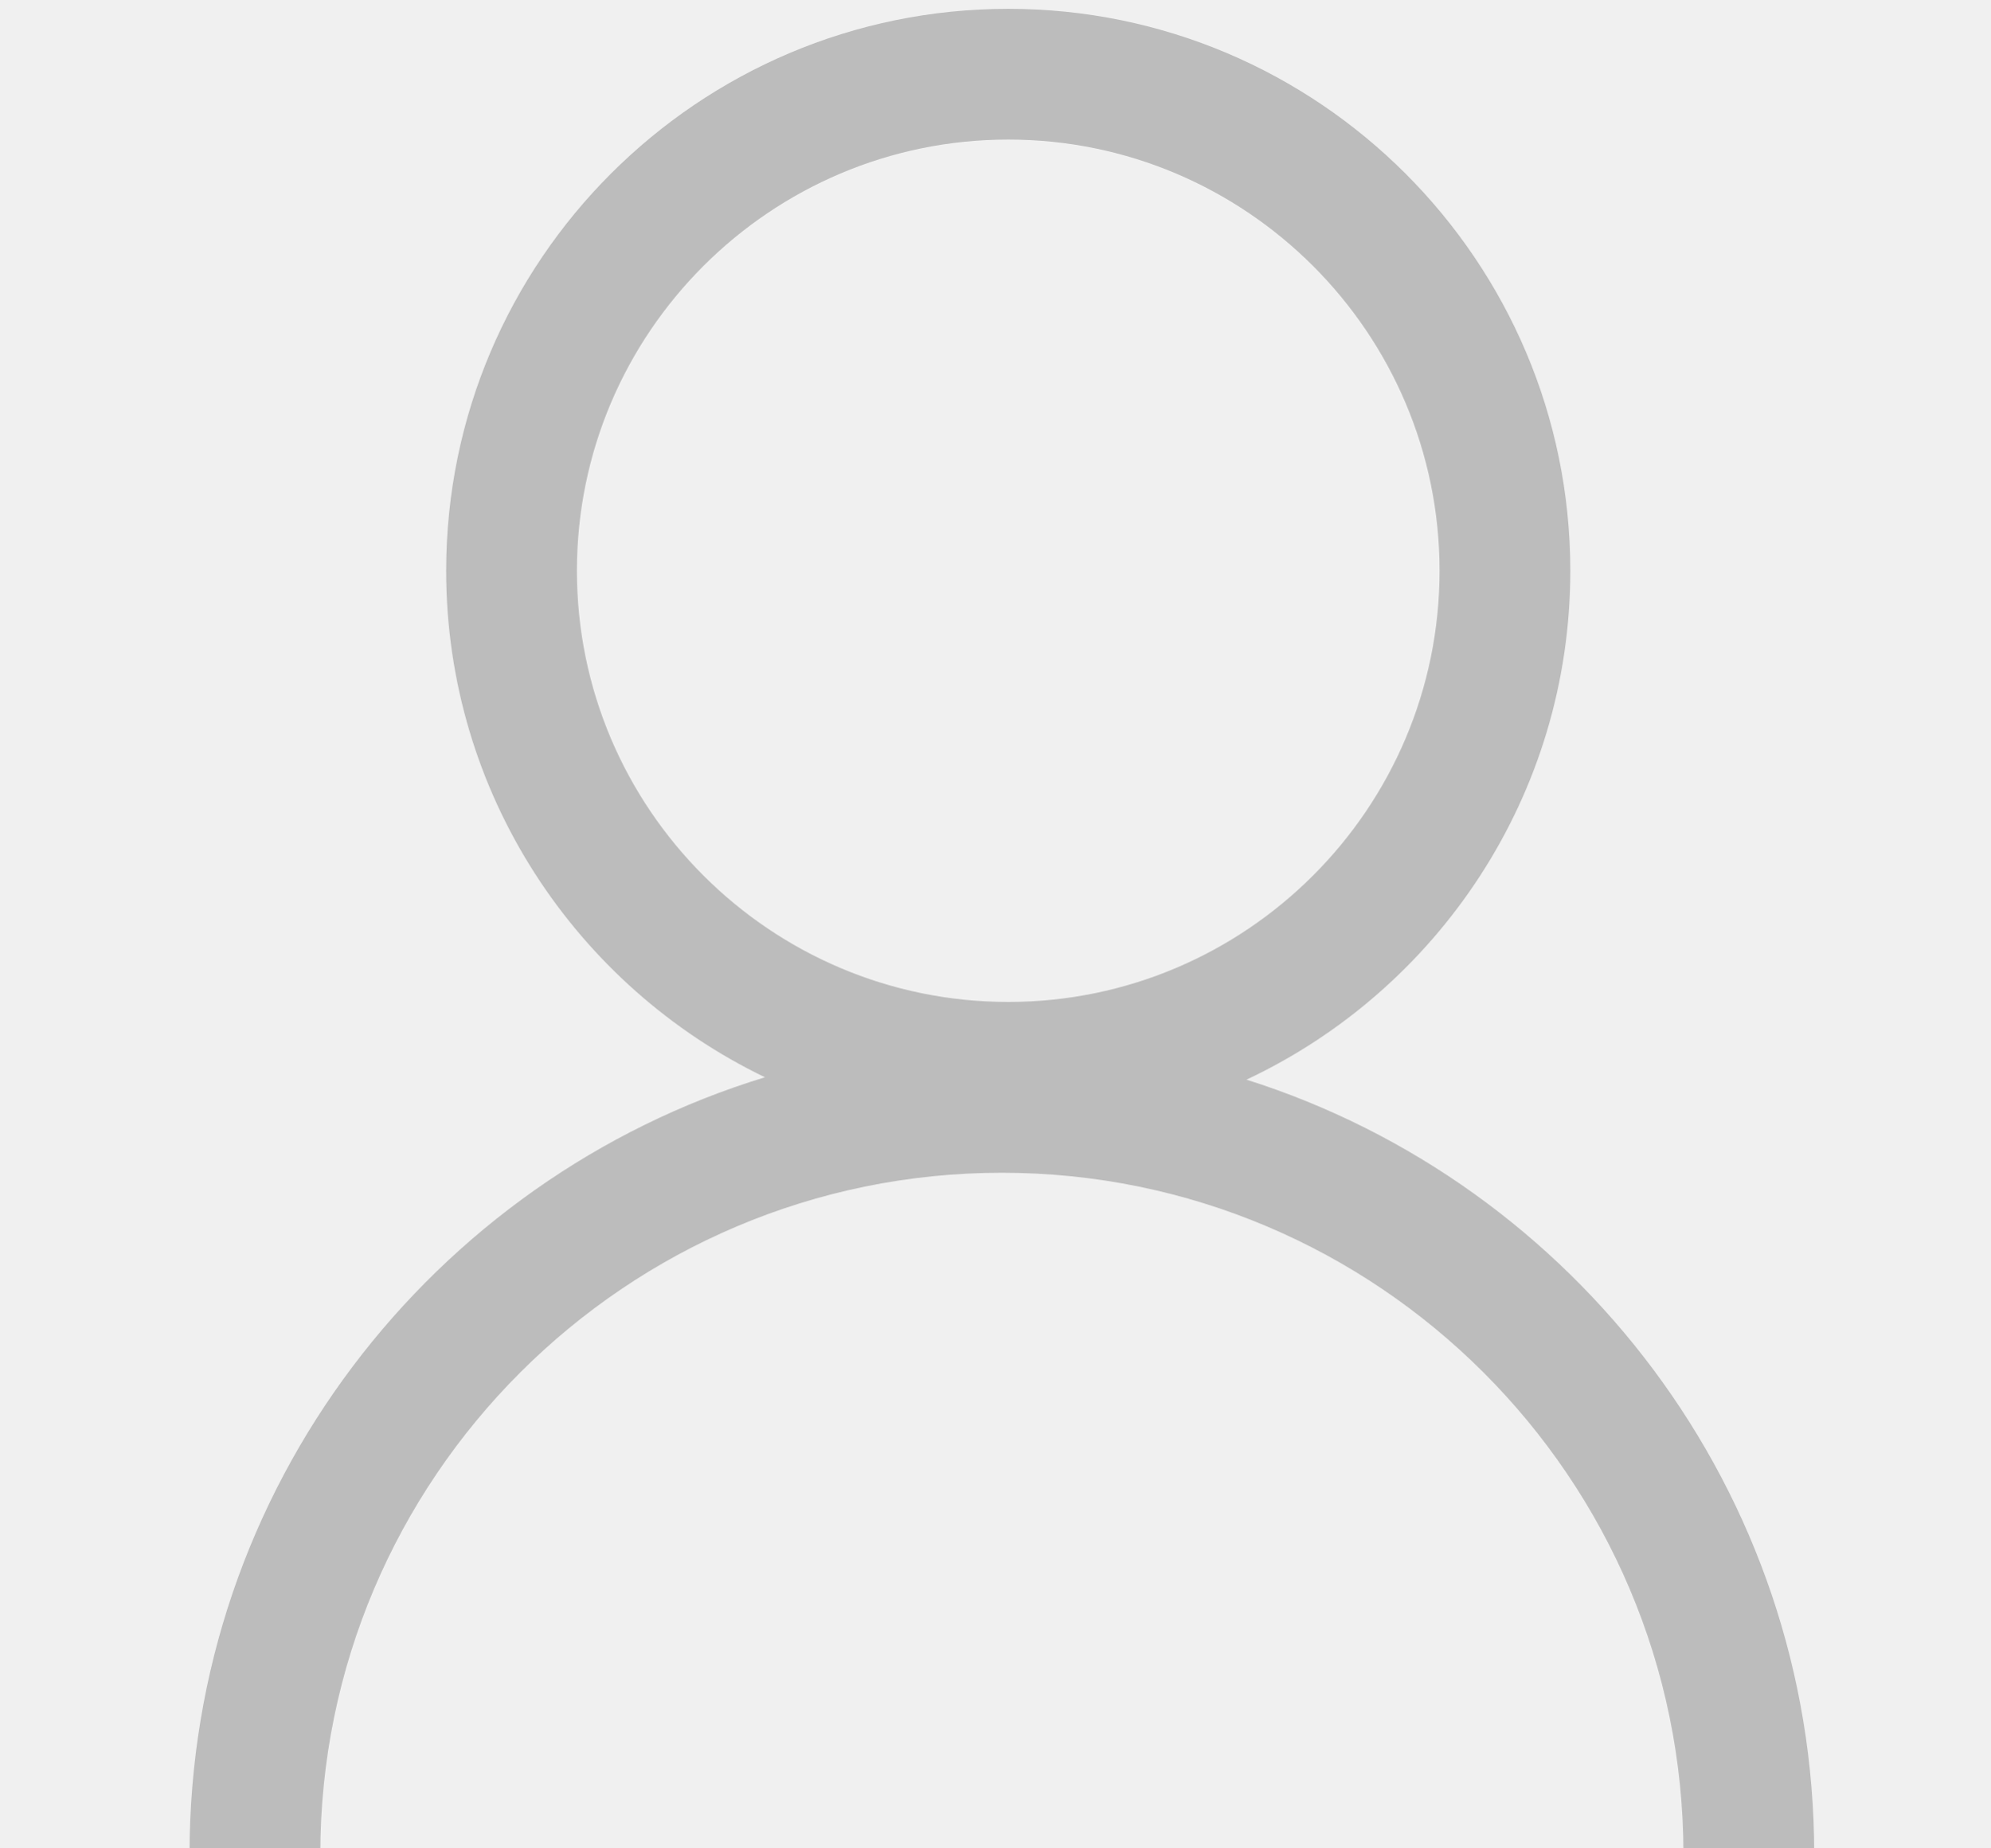
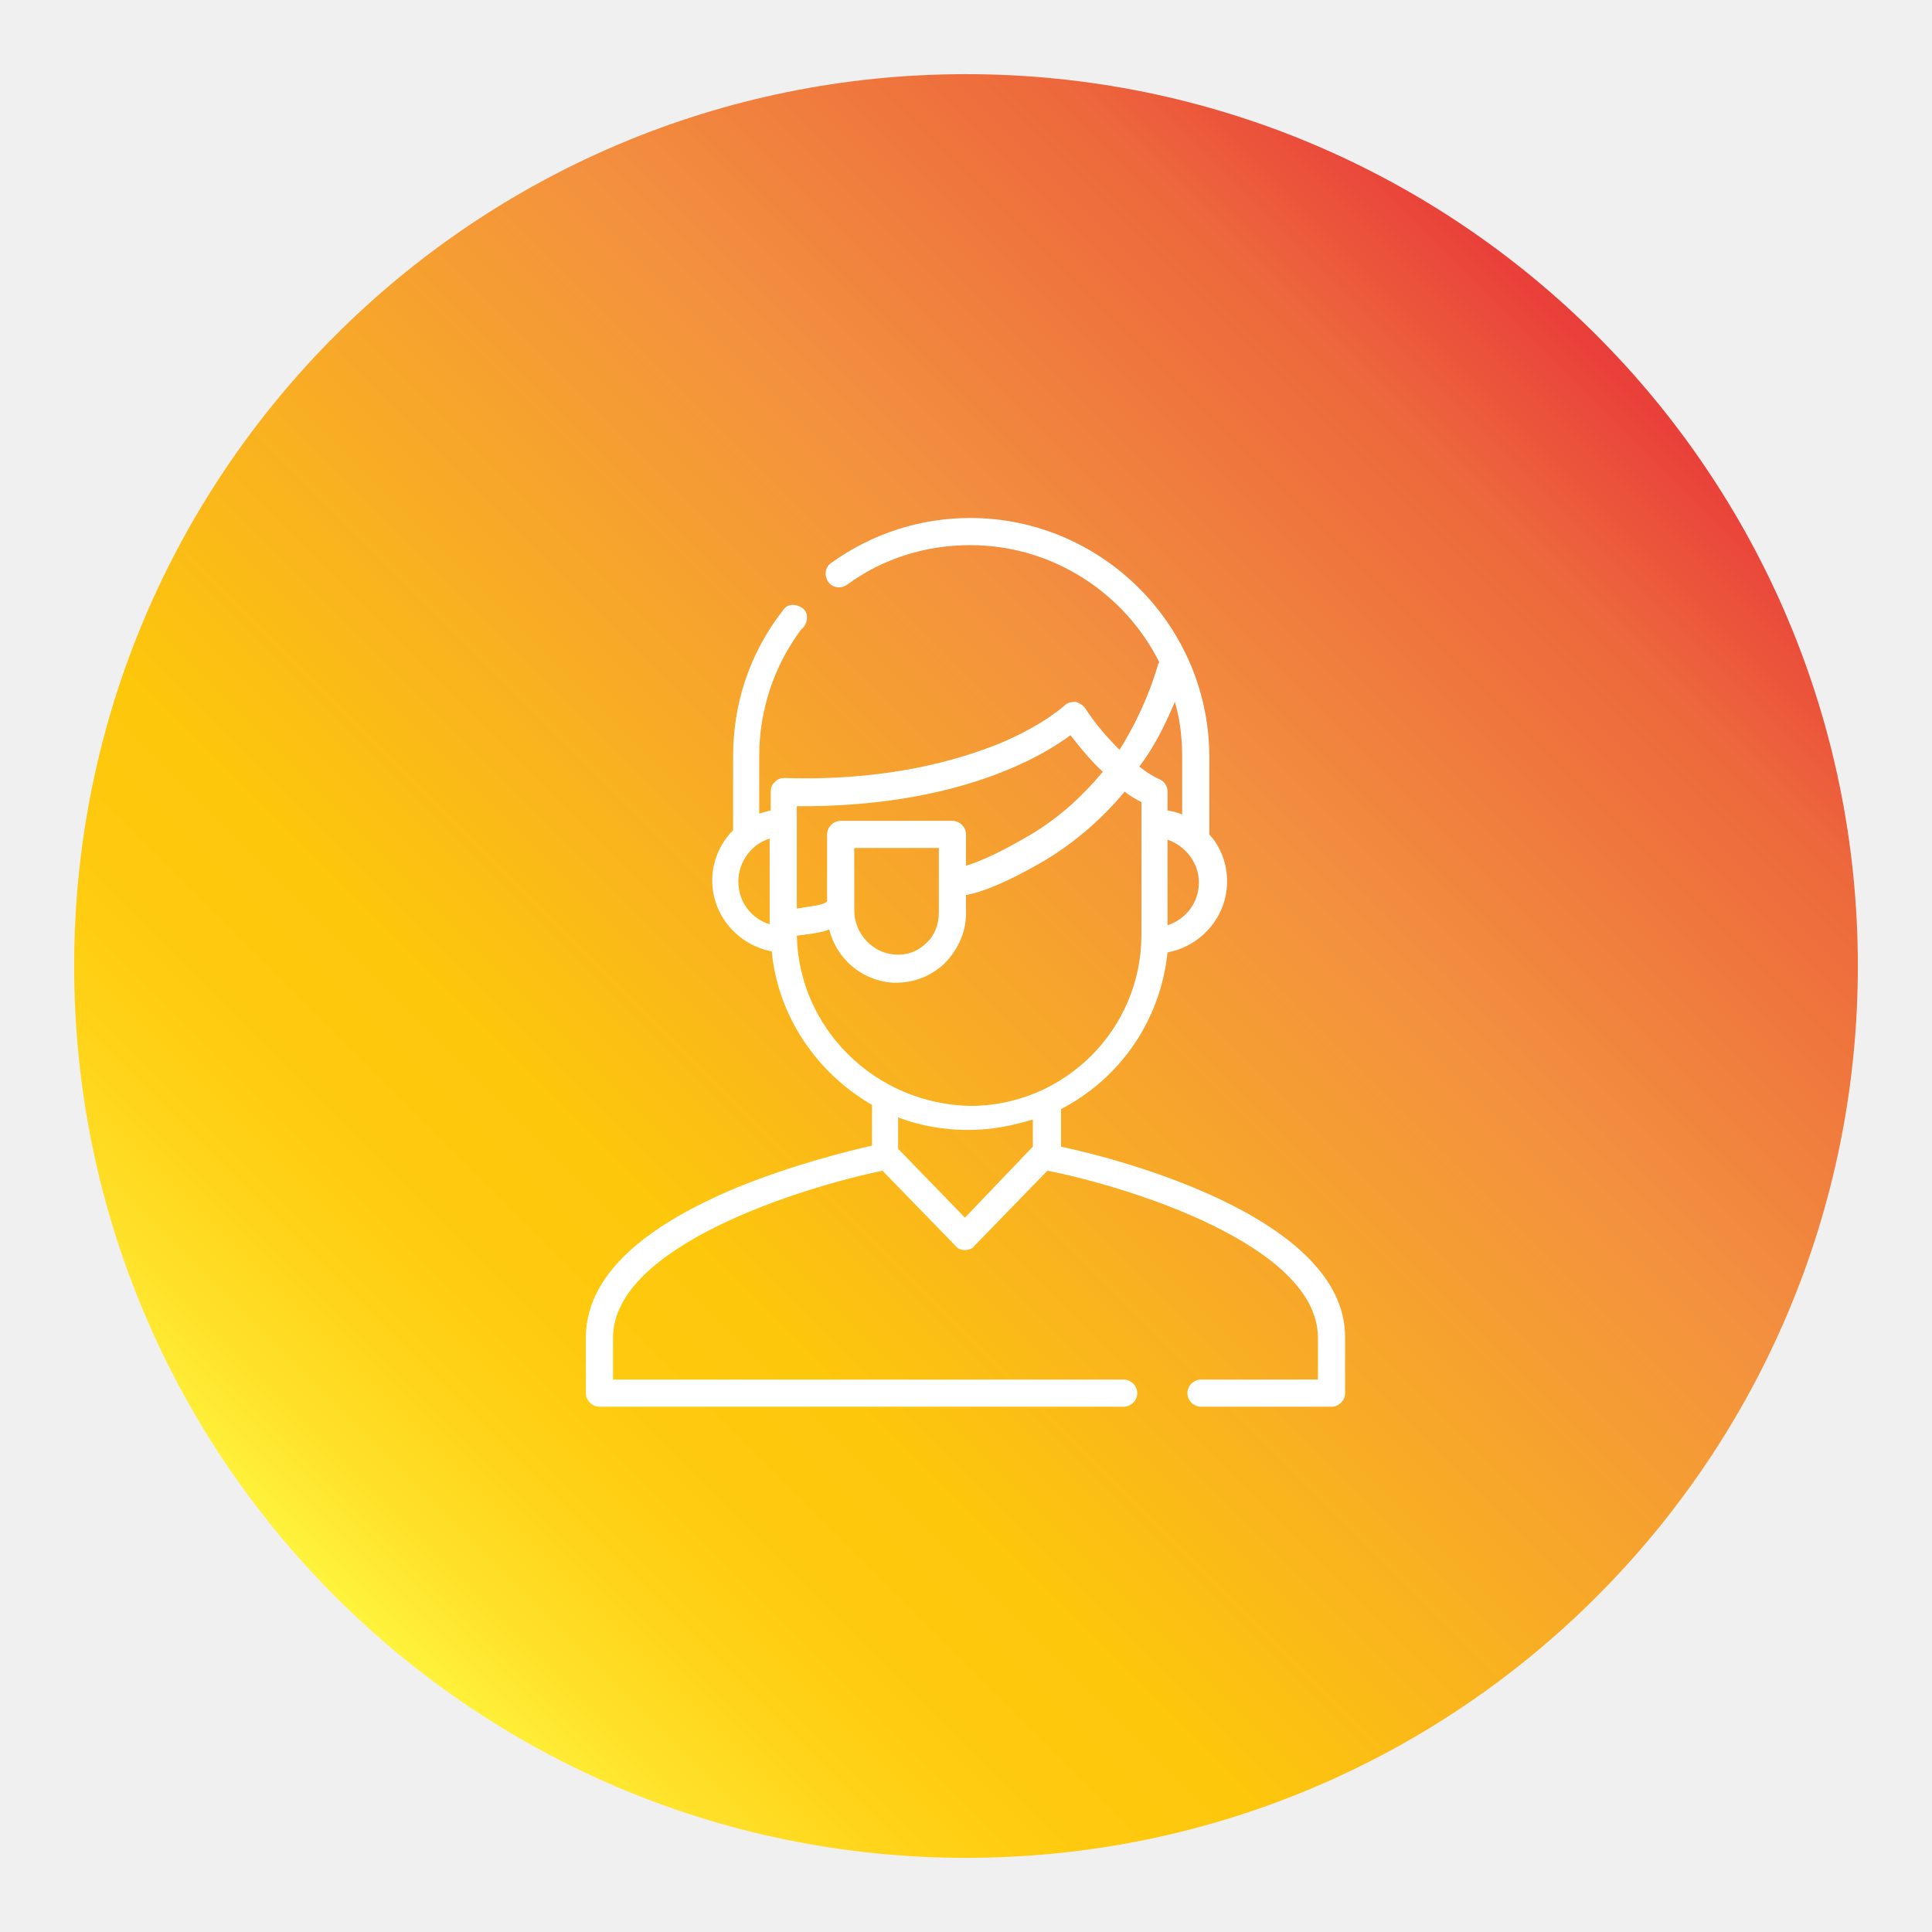
- <svg xmlns="http://www.w3.org/2000/svg" version="1.1" id="Layer_1" x="0px" y="0px" width="290px" height="269.268px" viewBox="0 0 290 269.268" enable-background="new 0 0 290 269.268" xml:space="preserve">
-   <path fill="#BCBCBC" d="M264.357,270.249h-19.055c0-54.764-44.552-99.315-99.315-99.315c-54.763,0-99.316,44.552-99.316,99.315  H27.618c0-53.267,35.361-98.426,83.846-113.234c-27.461-13.238-46.452-41.355-46.452-73.827c0-45.162,36.742-81.903,81.903-81.903  c45.162,0,81.902,36.741,81.902,81.903c0,32.758-19.33,61.084-47.185,74.174C229.537,172.525,264.357,217.399,264.357,270.249z   M146.915,20.339c-34.655,0-62.85,28.195-62.85,62.849s28.195,62.849,62.85,62.849c34.655,0,62.849-28.195,62.849-62.849  S181.57,20.339,146.915,20.339z" />
+ <svg xmlns="http://www.w3.org/2000/svg" version="1.1" id="Layer_1" x="0px" y="0px" viewBox="0 0 185 185" style="enable-background:new 0 0 185 185;" xml:space="preserve">
+   <style type="text/css">
+ 	.st0{fill:url(#SVGID_1_);}
+ 	.st1{fill:#FFFFFF;}
+ </style>
+   <linearGradient id="SVGID_1_" gradientUnits="userSpaceOnUse" x1="32.137" y1="152.863" x2="152.863" y2="32.137">
+     <stop offset="0" style="stop-color:#FFF33B" />
+     <stop offset="5.948725e-02" style="stop-color:#FFE029" />
+     <stop offset="0.13" style="stop-color:#FFD217" />
+     <stop offset="0.203" style="stop-color:#FEC90E" />
+     <stop offset="0.281" style="stop-color:#FDC70C" />
+     <stop offset="0.668" style="stop-color:#F3903F" />
+     <stop offset="0.888" style="stop-color:#ED683C" />
+     <stop offset="1" style="stop-color:#E93E3A" />
+   </linearGradient>
+   <circle class="st0" cx="92.5" cy="92.5" r="85.4" />
+   <g>
+     <path class="st1" d="M101.6,109.8v-3.6c5.6-2.9,9.5-8.4,10.2-15c3.2-0.6,5.7-3.4,5.7-6.8c0-1.7-0.6-3.3-1.7-4.5c0,0,0-0.1,0-0.1   v-7.3c0-12.6-10.3-22.9-22.9-22.9c-4.8,0-9.4,1.5-13.3,4.3c-0.6,0.4-0.7,1.2-0.3,1.8c0.4,0.6,1.2,0.7,1.8,0.3   c3.4-2.5,7.5-3.8,11.8-3.8c7.9,0,14.8,4.6,18.1,11.2c0,0.1-0.1,0.1-0.1,0.2c-0.9,3.1-2.2,5.8-3.7,8.2c-1-1-2.2-2.3-3.3-4   c-0.2-0.3-0.6-0.5-0.9-0.6c-0.4,0-0.8,0.1-1,0.3c0,0-2,1.9-6.3,3.7c-4,1.6-10.7,3.6-20.6,3.3c-0.3,0-0.7,0.1-0.9,0.4   c-0.3,0.2-0.4,0.6-0.4,0.9v1.8c-0.4,0.1-0.7,0.2-1.1,0.3v-5.5c0-4.4,1.4-8.6,4-12.1l0.1-0.1c0.1-0.1,0.1-0.1,0.2-0.2   c0.4-0.6,0.4-1.4-0.2-1.8c-0.6-0.4-1.4-0.4-1.8,0.2c-0.1,0.2-0.2,0.2-0.2,0.3l-0.1,0.1c-3,4-4.5,8.7-4.5,13.6v6.8   c0,0.1,0,0.2,0,0.3c-1.2,1.2-2,2.9-2,4.8c0,3.4,2.5,6.2,5.7,6.8c0.6,6.3,4.4,11.7,9.6,14.7c0,0.1,0,0.2,0,0.3v3.6   c-2.2,0.5-7.5,1.8-12.9,4c-9.6,4-14.5,8.8-14.5,14.4v5.3c0,0.7,0.6,1.3,1.3,1.3h50.2c0.7,0,1.3-0.6,1.3-1.3s-0.6-1.3-1.3-1.3H58.7   v-4c0-8.8,18.1-14.4,25.8-16l7,7.2c0.2,0.3,0.6,0.4,0.9,0.4s0.7-0.1,0.9-0.4l7-7.2c7.6,1.5,25.9,7.1,25.9,16v4h-11.2   c-0.7,0-1.3,0.6-1.3,1.3s0.6,1.3,1.3,1.3h12.5c0.7,0,1.3-0.6,1.3-1.3v-5.3C128.9,116.5,106.8,110.9,101.6,109.8z M111.8,88.6v-8.2   c1.7,0.6,3,2.2,3,4.1C114.8,86.4,113.6,88,111.8,88.6z M112.5,67.2c0.5,1.7,0.7,3.5,0.7,5.3V78c-0.4-0.2-0.9-0.3-1.4-0.4v-1.8   c0-0.5-0.3-1-0.8-1.2c0,0-0.8-0.3-1.9-1.2C110.4,71.7,111.5,69.6,112.5,67.2z M76.3,77.2c15.2,0.1,23.4-4.7,26.2-6.8   c1.1,1.4,2.1,2.6,3.1,3.5c-1.9,2.3-4.1,4.3-6.7,5.9c-3.2,1.9-5.1,2.7-6.4,3.1v-3c0-0.7-0.6-1.3-1.3-1.3H80.5   c-0.7,0-1.3,0.6-1.3,1.3v6.4c-0.3,0.4-1.8,0.5-2.9,0.7V77.2z M89.9,81.2v6.2c0,1.1-0.4,2.2-1.2,2.9c-0.8,0.8-1.9,1.2-3,1.1   c-2.1-0.1-3.9-2-3.9-4.2v-6H89.9z M70.7,84.4c0-1.9,1.3-3.6,3-4.1v8.2C72,88,70.7,86.4,70.7,84.4z M76.3,89.6   c0.8-0.1,2.5-0.3,3.1-0.6c0.7,2.8,3.1,4.9,6.1,5.1c0.1,0,0.2,0,0.3,0c1.7,0,3.3-0.6,4.6-1.8c1.3-1.3,2.1-3,2.1-4.8v-1.8   c1.3-0.2,3.8-1.1,7.7-3.4c2.3-1.4,5-3.5,7.5-6.5c0.6,0.5,1.2,0.8,1.6,1v12.7c0,9.1-7.4,16.4-16.4,16.4   C83.8,105.7,76.5,98.5,76.3,89.6z M92.4,116.6l-6.4-6.6v-3c2.1,0.8,4.4,1.2,6.7,1.2c2.2,0,4.2-0.4,6.2-1v2.6c0,0-0.1,0.1-0.1,0.1   L92.4,116.6z" />
+   </g>
</svg>
